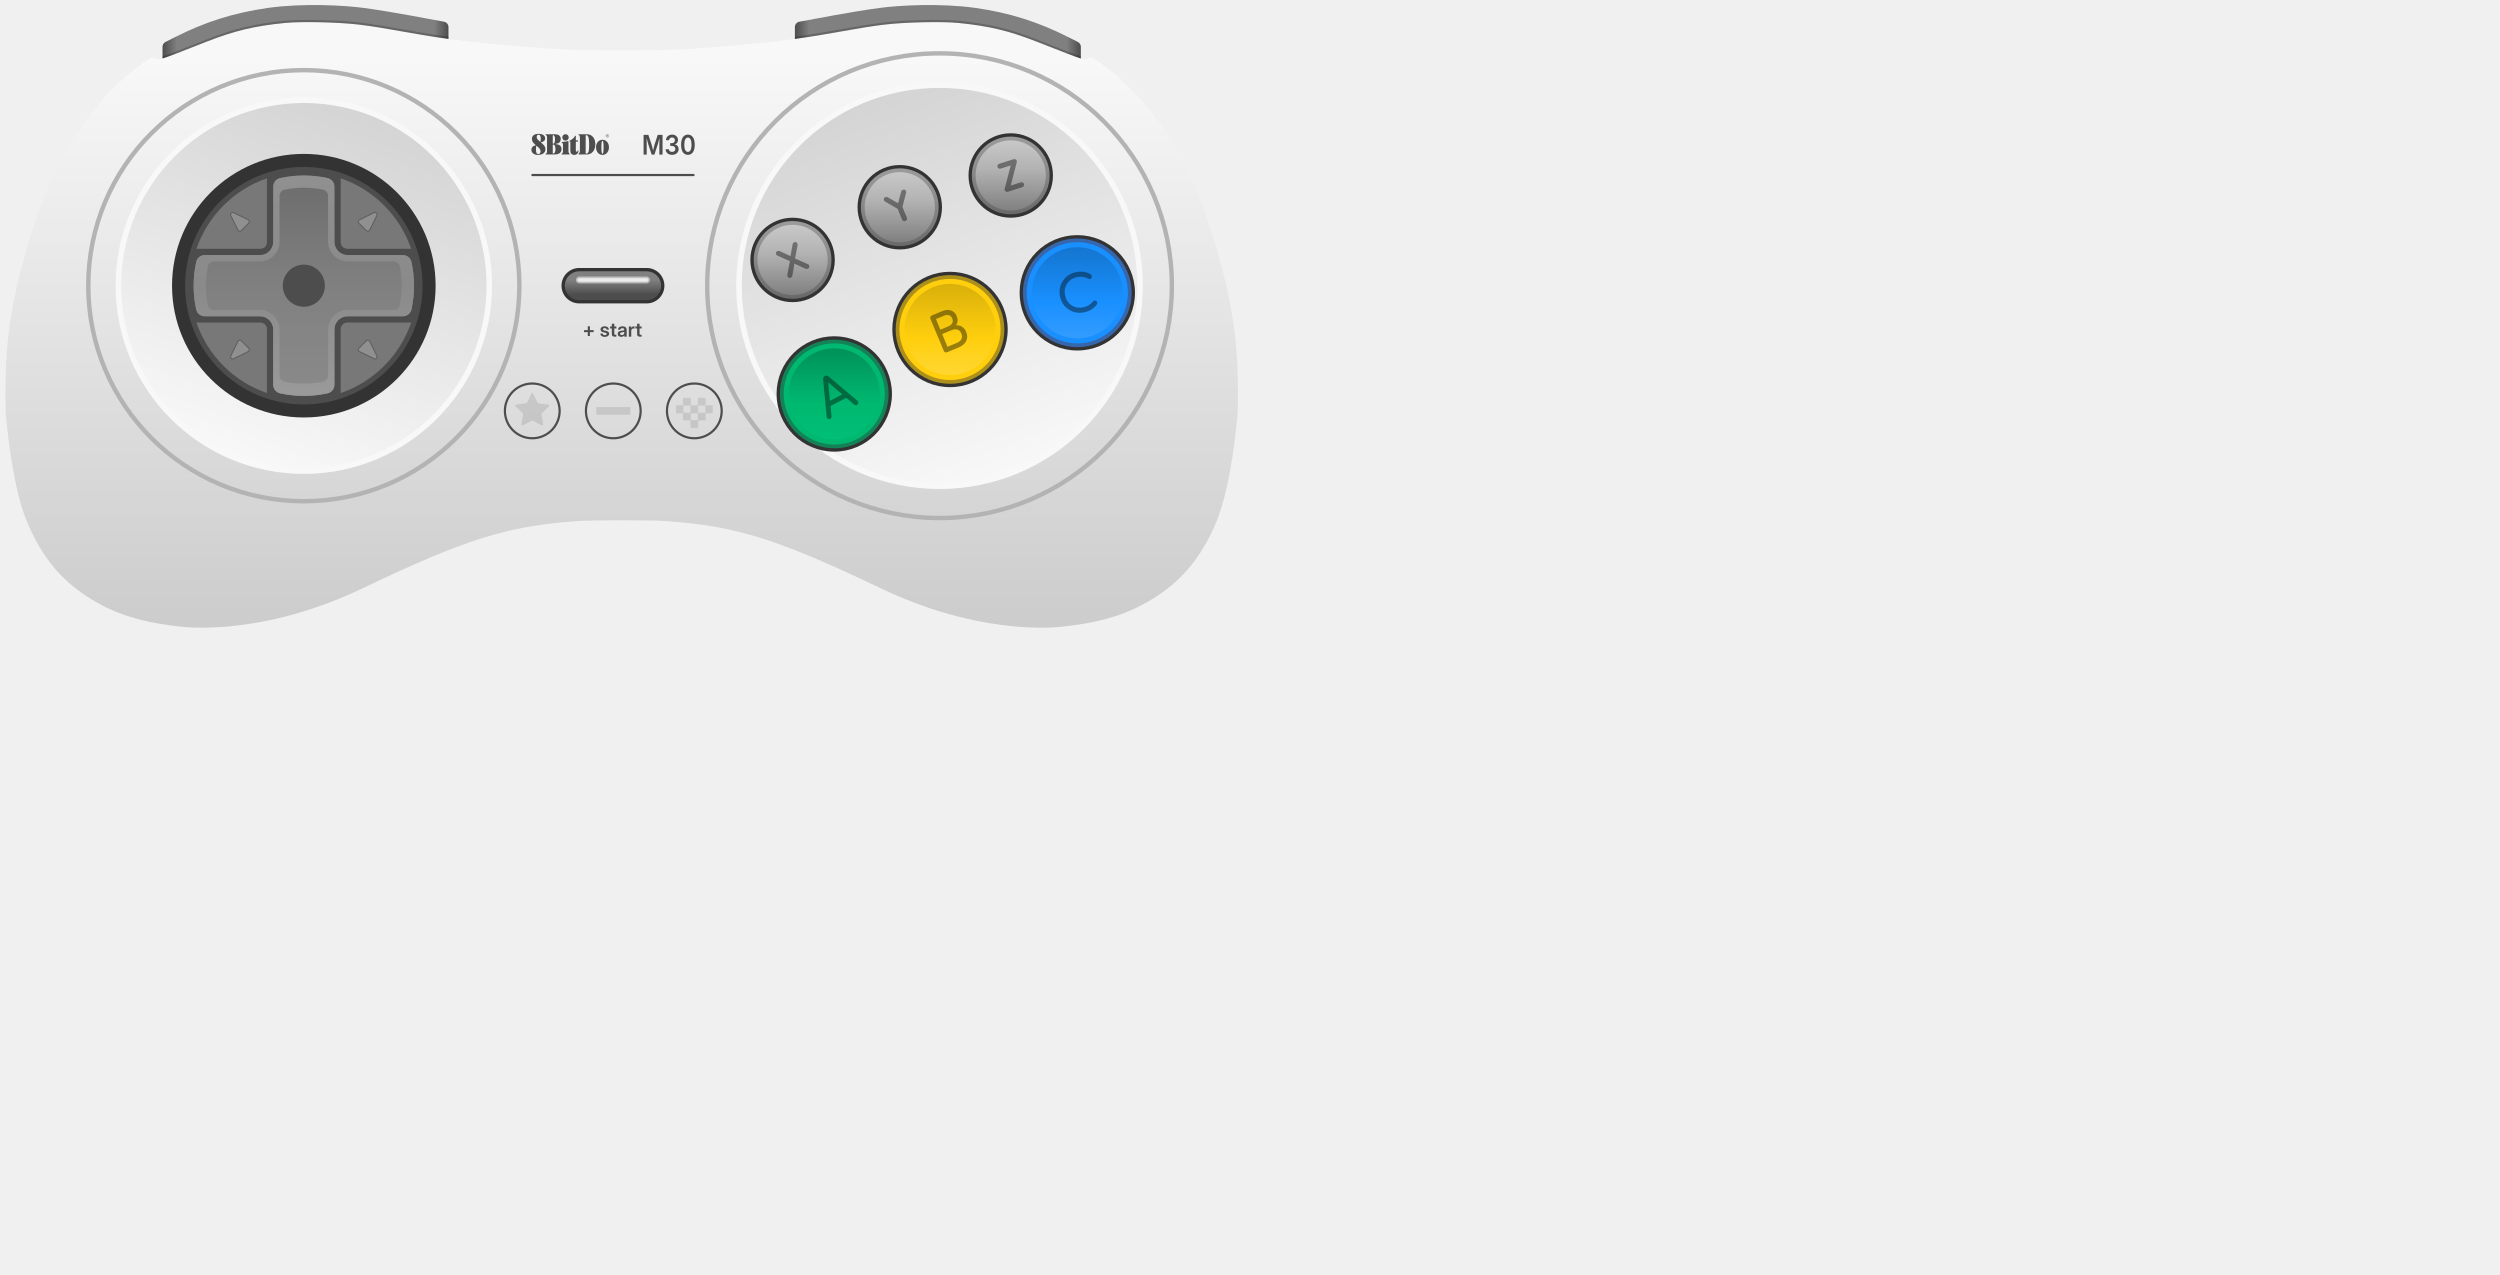
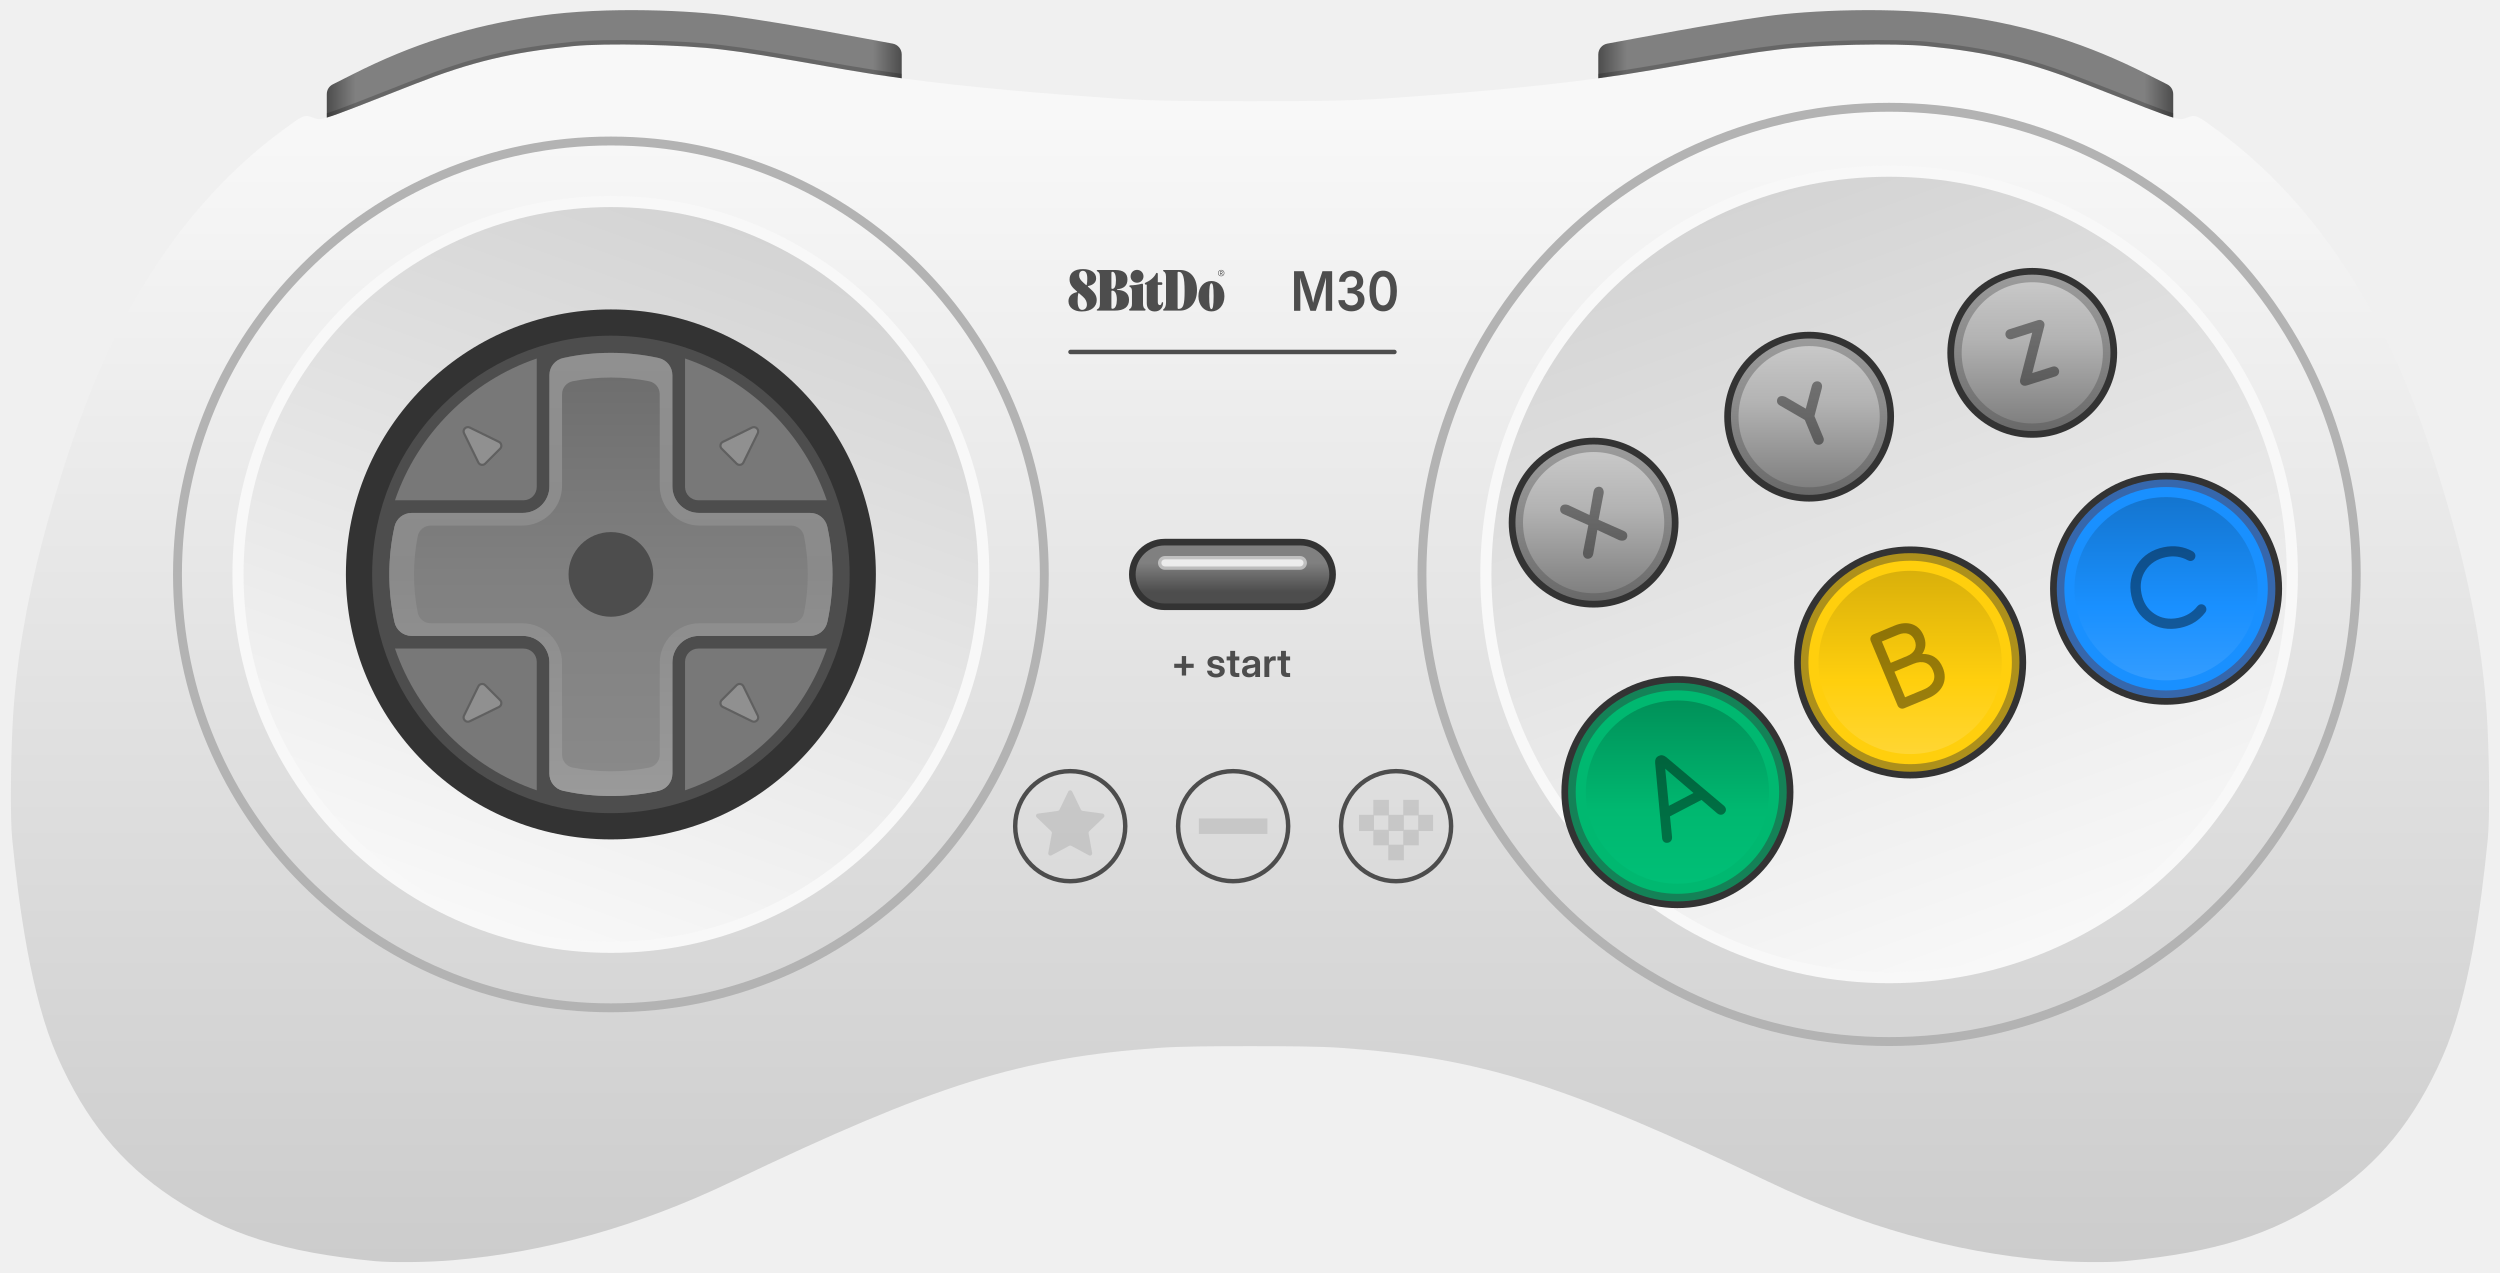
- <svg xmlns="http://www.w3.org/2000/svg" xmlns:xlink="http://www.w3.org/1999/xlink" xml:space="preserve" viewBox="0 0 1130 576" width="1130px" height="576px" version="1.1" style="shape-rendering:geometricPrecision; fill-rule:evenodd; clip-rule:evenodd">
+ <svg xmlns="http://www.w3.org/2000/svg" xmlns:xlink="http://www.w3.org/1999/xlink" xml:space="preserve" viewBox="0 0 562 286" width="562px" height="286px" version="1.1" style="shape-rendering:geometricPrecision; fill-rule:evenodd; clip-rule:evenodd">
  <defs>
    <style type="text/css">
    .str3 {stroke:#4D4D4D}
    .str0 {stroke:#B3B3B3;stroke-width:2}
    .str1 {stroke:#F8F8F8;stroke-width:2.5}
    .str2 {stroke:#4D4D4D;stroke-linecap:round}
    .fil1 {fill:none}
    .fil27 {fill:#00B870}
    .fil5 {fill:#333333}
    .fil4 {fill:#333333}
    .fil6 {fill:#4D4D4D}
    .fil9 {fill:#606060}
    .fil8 {fill:#787878}
    .fil10 {fill:#909090}
    .fil30 {fill:#FFCF0D}
    .fil33 {fill:#1990FF}
    .fil7 {fill:black;fill-opacity:0.1}
    .fil14 {fill:black;fill-opacity:0.2}
    .fil21 {fill:black;fill-opacity:0.4}
    .fil17 {fill:white;fill-opacity:0.5}
    .fil26 {fill:#00B870;fill-opacity:0.6}
    .fil29 {fill:#FFCF0D;fill-opacity:0.6}
    .fil32 {fill:#3A8BFD;fill-opacity:0.6}
    .fil18 {fill:white;fill-opacity:0.7}
    .fil3 {fill:url(#id0)}
    .fil2 {fill:url(#id1)}
    .fil13 {fill:url(#id2)}
    .fil15 {fill:url(#id3)}
    .fil34 {fill:url(#id4)}
    .fil25 {fill:url(#id5)}
    .fil31 {fill:url(#id6)}
    .fil23 {fill:url(#id7)}
    .fil20 {fill:url(#id8)}
    .fil28 {fill:url(#id9)}
    .fil16 {fill:url(#id10)}
    .fil11 {fill:url(#id11)}
    .fil0 {fill:url(#id12)}
    .fil12 {fill:url(#id13)}
    .fil24 {fill:url(#id14);fill-opacity:0.7}
    .fil22 {fill:url(#id15);fill-opacity:0.7}
    .fil19 {fill:url(#id16);fill-opacity:0.7}
  </style>
    <linearGradient id="id0" gradientUnits="userSpaceOnUse" x1="455.676" y1="214.312" x2="393.668" y2="43.946">
      <stop offset="0" style="stop-opacity:1; stop-color:#F8F8F8" />
      <stop offset="1" style="stop-opacity:1; stop-color:#D4D4D4" />
    </linearGradient>
    <linearGradient id="id1" gradientUnits="userSpaceOnUse" xlink:href="#id0" x1="108.657" y1="207.901" x2="165.999" y2="50.356">
  </linearGradient>
    <linearGradient id="id2" gradientUnits="userSpaceOnUse" x1="73.462" y1="14.357" x2="202.707" y2="14.357">
      <stop offset="0" style="stop-opacity:1; stop-color:#4D4D4D" />
      <stop offset="0.05" style="stop-opacity:1; stop-color:gray" />
      <stop offset="0.95" style="stop-opacity:1; stop-color:gray" />
      <stop offset="1" style="stop-opacity:1; stop-color:#4D4D4D" />
    </linearGradient>
    <linearGradient id="id3" gradientUnits="userSpaceOnUse" xlink:href="#id2" x1="359.293" y1="14.357" x2="488.538" y2="14.357">
  </linearGradient>
    <linearGradient id="id4" gradientUnits="userSpaceOnUse" x1="486.933" y1="152.948" x2="486.933" y2="111.752">
      <stop offset="0" style="stop-opacity:1; stop-color:#339CFF" />
      <stop offset="0.4" style="stop-opacity:1; stop-color:#1990FF" />
      <stop offset="1" style="stop-opacity:1; stop-color:#1475CF" />
    </linearGradient>
    <linearGradient id="id5" gradientUnits="userSpaceOnUse" x1="456.857" y1="95.193" x2="456.857" y2="63.445">
      <stop offset="0" style="stop-opacity:1; stop-color:gray" />
      <stop offset="0.6" style="stop-opacity:1; stop-color:#B3B3B3" />
      <stop offset="1" style="stop-opacity:1; stop-color:#C8C8C8" />
    </linearGradient>
    <linearGradient id="id6" gradientUnits="userSpaceOnUse" x1="429.401" y1="169.516" x2="429.401" y2="128.319">
      <stop offset="0" style="stop-opacity:1; stop-color:#FFD633" />
      <stop offset="0.4" style="stop-opacity:1; stop-color:#FFCF0D" />
      <stop offset="1" style="stop-opacity:1; stop-color:#D9B00B" />
    </linearGradient>
    <linearGradient id="id7" gradientUnits="userSpaceOnUse" xlink:href="#id5" x1="406.693" y1="109.545" x2="406.693" y2="77.797">
  </linearGradient>
    <linearGradient id="id8" gradientUnits="userSpaceOnUse" xlink:href="#id5" x1="358.247" y1="133.363" x2="358.247" y2="101.615">
  </linearGradient>
    <linearGradient id="id9" gradientUnits="userSpaceOnUse" x1="377.084" y1="198.664" x2="377.084" y2="157.467">
      <stop offset="0" style="stop-opacity:1; stop-color:#00BF76" />
      <stop offset="0.4" style="stop-opacity:1; stop-color:#00B870" />
      <stop offset="1" style="stop-opacity:1; stop-color:#009159" />
    </linearGradient>
    <linearGradient id="id10" gradientUnits="userSpaceOnUse" x1="277.056" y1="126.53" x2="277.056" y2="133.047">
      <stop offset="0" style="stop-opacity:1; stop-color:gray" />
      <stop offset="1" style="stop-opacity:1; stop-color:#4D4D4D" />
    </linearGradient>
    <linearGradient id="id11" gradientUnits="userSpaceOnUse" x1="164.543" y1="178.933" x2="164.543" y2="79.324">
      <stop offset="0" style="stop-opacity:1; stop-color:#8A8A8A" />
      <stop offset="0.5" style="stop-opacity:1; stop-color:gray" />
      <stop offset="1" style="stop-opacity:1; stop-color:#6C6C6C" />
    </linearGradient>
    <linearGradient id="id12" gradientUnits="userSpaceOnUse" x1="140.535" y1="283.724" x2="140.535" y2="26.27">
      <stop offset="0" style="stop-opacity:1; stop-color:#CCCCCC" />
      <stop offset="1" style="stop-opacity:1; stop-color:#F8F8F8" />
    </linearGradient>
    <linearGradient id="id13" gradientUnits="userSpaceOnUse" x1="164.543" y1="178.933" x2="164.543" y2="79.324">
      <stop offset="0" style="stop-opacity:1; stop-color:#9A9A9A" />
      <stop offset="0.5" style="stop-opacity:1; stop-color:#8A8A8A" />
      <stop offset="1" style="stop-opacity:1; stop-color:#909090" />
    </linearGradient>
    <linearGradient id="id14" gradientUnits="userSpaceOnUse" xlink:href="#id5" x1="456.857" y1="96.894" x2="456.857" y2="61.744">
  </linearGradient>
    <linearGradient id="id15" gradientUnits="userSpaceOnUse" xlink:href="#id5" x1="406.693" y1="111.246" x2="406.693" y2="76.096">
  </linearGradient>
    <linearGradient id="id16" gradientUnits="userSpaceOnUse" xlink:href="#id5" x1="358.247" y1="135.064" x2="358.247" y2="99.915">
  </linearGradient>
  </defs>
  <g>
    <g id="shell">
      <path id="path1" class="fil0" d="M488.081 25.305l0.456 1.133c2.011,0.586 2.265,0.295 3.272,-0.056 1.804,-0.629 1.965,-0.558 6.67,2.912 18.369,13.548 32.7,33.016 42.969,58.364 4.019,9.924 8.031,22.508 11.1,34.321 3.532,13.596 6.004,27.628 6.659,41.689 0.408,8.744 0.488,20.572 0.049,24.955 -1.509,15.042 -4.205,35.487 -10.188,48.965 -6.316,14.231 -14.201,23.905 -25.739,31.582 -12.581,8.372 -25.206,12.347 -45.479,14.319 -3.877,0.377 -12.024,0.289 -17.647,-0.191 -20.986,-1.79 -41.679,-7.621 -62.694,-17.663 -45.885,-21.926 -64.838,-27.853 -96.214,-30.088 -4.466,-0.318 -12.163,-0.372 -20.295,-0.372 -8.132,0 -15.829,0.054 -20.295,0.372 -31.376,2.235 -50.329,8.162 -96.214,30.088 -21.015,10.042 -41.708,15.873 -62.694,17.663 -5.623,0.48 -13.77,0.568 -17.647,0.191 -20.273,-1.972 -32.898,-5.947 -45.479,-14.319 -11.538,-7.677 -19.423,-17.351 -25.739,-31.582 -5.983,-13.478 -8.679,-33.923 -10.188,-48.965 -0.439,-4.383 -0.359,-16.211 0.049,-24.955 0.655,-14.061 3.127,-28.093 6.659,-41.689 3.069,-11.813 7.081,-24.397 11.1,-34.321 10.269,-25.348 24.6,-44.816 42.969,-58.364 4.705,-3.47 4.866,-3.541 6.67,-2.912 1.007,0.351 1.261,0.642 3.272,0.056l0.456 -1.133c2.619,-0.823 7.812,-2.889 19.427,-7.449 12.575,-4.938 21.591,-7.095 35.414,-8.473 7.401,-0.738 24.454,-0.354 33.496,0.754 6.275,0.769 9.177,1.241 28.272,4.59 3.772,0.662 7.711,1.269 11.75,1.818l0.429 1.054c15.461,2.099 32.332,3.46 46.728,4.47 10.195,0.715 21.251,0.674 31.565,0.674 10.314,0 21.37,0.041 31.565,-0.674 14.396,-1.01 31.267,-2.371 46.728,-4.47l0.429 -1.054c4.039,-0.549 7.978,-1.156 11.75,-1.818 19.095,-3.349 21.997,-3.821 28.272,-4.59 9.042,-1.108 26.095,-1.492 33.496,-0.754 13.823,1.378 22.839,3.535 35.414,8.473 11.615,4.56 16.808,6.626 19.427,7.449z" />
      <path class="fil1 str0" d="M424.672 24.114c57.998,0 105.015,47.016 105.015,105.015 0,57.998 -47.017,105.015 -105.015,105.015 -57.998,0 -105.015,-47.017 -105.015,-105.015 0,-57.999 47.017,-105.015 105.015,-105.015zm-287.344 7.584c53.81,0 97.431,43.621 97.431,97.431 0,53.81 -43.621,97.431 -97.431,97.431 -53.809,0 -97.431,-43.621 -97.431,-97.431 0,-53.81 43.622,-97.431 97.431,-97.431z" />
      <path class="fil2 str1" d="M137.328 45.301c46.297,0 83.828,37.531 83.828,83.828 0,46.297 -37.531,83.828 -83.828,83.828 -46.297,0 -83.828,-37.531 -83.828,-83.828 0,-46.297 37.531,-83.828 83.828,-83.828z" />
      <path class="fil3 str1" d="M424.672 38.479c50.064,0 90.649,40.585 90.649,90.65 0,50.064 -40.585,90.649 -90.649,90.649 -50.064,0 -90.65,-40.585 -90.65,-90.649 0,-50.065 40.586,-90.65 90.65,-90.65z" />
    </g>
    <g id="holes">
      <circle class="fil4" cx="137.328" cy="129.129" r="59.57" />
      <path class="fil5" d="M261.809 137.145c-4.422,0 -8.008,-3.585 -8.008,-8.008 0,-4.422 3.585,-8.008 8.008,-8.008l30.494 0c4.423,0 8.009,3.586 8.009,8.008 0,4.423 -3.586,8.008 -8.009,8.008l-30.494 0z" />
      <circle class="fil5" cx="358.247" cy="117.49" r="19.087" />
      <circle class="fil5" cx="406.693" cy="93.671" r="19.087" />
      <circle class="fil5" cx="456.849" cy="79.322" r="19.087" />
      <circle class="fil5" cx="377.083" cy="178.066" r="26.079" />
      <circle class="fil5" cx="429.401" cy="148.918" r="26.079" />
      <circle class="fil5" cx="486.933" cy="132.351" r="26.079" />
    </g>
    <g id="print">
      <g>
        <path class="fil6" d="M246.542 67.455c0,1.382 -1.057,2.567 -3.389,2.567 -1.773,0 -2.964,-0.922 -2.964,-2.318 0,-0.961 0.593,-1.745 1.879,-2.022 0.076,-0.024 0.095,-0.11 0.038,-0.158l-0.225 -0.196c-0.726,-0.636 -1.448,-1.362 -1.448,-2.51 0,-1.429 0.994,-2.327 3.04,-2.327 1.773,0 2.94,0.822 2.94,2.089 0,0.874 -0.655,1.496 -1.802,1.72 -0.077,0.024 -0.091,0.101 -0.039,0.153l0.474 0.421c0.898,0.808 1.495,1.458 1.495,2.581l0.001 0zm-2.204 1.033c0,-0.56 -0.205,-1.2 -0.913,-1.817l-0.875 -0.764c-0.038,-0.043 -0.11,-0.034 -0.133,0.038 -0.129,0.464 -0.168,1.027 -0.168,1.773 0,1.21 0.349,1.946 0.999,1.946 0.631,0 1.085,-0.473 1.085,-1.171l0.005 -0.005zm-1.749 -6.573c0,0.607 0.263,1.018 1.032,1.697l0.535 0.473c0.053,0.053 0.101,0.024 0.129,-0.038 0.111,-0.416 0.134,-0.846 0.134,-1.449 0,-1.094 -0.31,-1.72 -0.994,-1.72 -0.511,0 -0.836,0.378 -0.836,1.037l0 0zm11.218 5.468c0,1.621 -1.085,2.443 -3.25,2.443l-3.819 0c-0.111,0 -0.196,-0.057 -0.196,-0.119 0,-0.062 0.038,-0.13 0.11,-0.168 0.31,-0.157 0.612,-0.344 0.612,-1.19l-0.001 -6.18c0,-0.847 -0.301,-1.028 -0.611,-1.186 -0.066,-0.022 -0.11,-0.084 -0.111,-0.153 0,-0.071 0.091,-0.134 0.196,-0.134l3.977 0.001c1.812,0 2.739,0.721 2.739,2.126 0,1.353 -0.798,2.061 -2.28,2.199 -0.057,0 -0.081,0.043 -0.081,0.082 0,0.038 0.024,0.076 0.081,0.076 1.573,0.014 2.634,0.76 2.634,2.203l0 0zm-3.962 -6.08l0 3.461c0,0.115 0.052,0.177 0.186,0.177 0.574,0 0.836,-0.674 0.836,-1.945 0,-1.11 -0.248,-1.893 -0.798,-1.893 -0.148,0 -0.225,0.081 -0.225,0.196l0.001 0.004zm1.223 6.09c0,-1.381 -0.387,-2.065 -1.056,-2.065 -0.115,0 -0.167,0.057 -0.167,0.172l0 3.705c0,0.119 0.062,0.21 0.224,0.21 0.689,0 0.999,-0.899 0.999,-2.022l0 0zm6.467 2.242c0,0.1 -0.091,0.186 -0.191,0.186l-3.341 0c-0.1,0 -0.196,-0.071 -0.196,-0.148l0 -0.023c0,-0.063 0.038,-0.13 0.1,-0.158 0.368,-0.177 0.56,-0.531 0.56,-1.2l0 -2.815c0,-0.56 -0.168,-0.861 -0.464,-0.976 -0.077,-0.033 -0.134,-0.095 -0.134,-0.172l0 -0.024c0,-0.095 0.081,-0.157 0.196,-0.157 0.798,-0.015 1.759,-0.13 2.596,-0.364 0.157,-0.052 0.286,0.053 0.286,0.211l0 4.301c0,0.722 0.211,1.033 0.497,1.186 0.053,0.043 0.092,0.095 0.092,0.158l-0.001 -0.005zm-3.379 -7.509c0,-0.808 0.626,-1.459 1.448,-1.459 0.822,0 1.453,0.651 1.453,1.459 0,0.798 -0.631,1.434 -1.453,1.434 -0.822,0 -1.448,-0.636 -1.448,-1.434l0 0zm7.317 5.998c-0.062,1.166 -0.788,1.893 -1.887,1.893 -1.243,0 -1.793,-0.798 -1.793,-1.874l0 -4.172 -0.248 0c-0.101,0 -0.192,-0.096 -0.192,-0.187l0 -0.052c0,-0.062 0.039,-0.134 0.115,-0.158 1.018,-0.426 2.022,-1.223 2.404,-2.108 0.024,-0.081 0.091,-0.119 0.154,-0.119l0.061 -0.001c0.11,0 0.187,0.096 0.187,0.196l0 1.917 0.822 0c0.11,0 0.196,0.091 0.196,0.196l0 0.191c0,0.11 -0.091,0.196 -0.196,0.196l-0.822 0 0 3.877c0,0.401 0.157,0.664 0.435,0.664 0.248,0 0.377,-0.167 0.425,-0.478 0.014,-0.11 0.096,-0.186 0.187,-0.186 0.091,0 0.172,0.091 0.153,0.205l-0.001 0zm7.61 -2.906c0,3.102 -1.878,4.608 -3.771,4.608l-3.666 0c-0.101,0 -0.196,-0.072 -0.196,-0.134l0 -0.014c0,-0.062 0.043,-0.115 0.095,-0.153 0.349,-0.225 0.574,-0.784 0.574,-1.439l0 -5.846c0,-0.817 -0.225,-1.075 -0.574,-1.261 -0.052,-0.039 -0.095,-0.092 -0.095,-0.154 0,-0.071 0.095,-0.133 0.196,-0.133l3.627 0c2.333,0 3.81,1.773 3.81,4.526l0 0zm-4.149 -4.125c-0.119,0 -0.21,0.081 -0.21,0.196l0 7.93c0,0.119 0.038,0.225 0.196,0.225 1.07,0 1.381,-0.885 1.381,-3.977 0,-3.102 -0.349,-4.374 -1.372,-4.374l0.005 0zm4.469 5.492c0,-2.031 1.262,-3.418 2.92,-3.418 1.659,0 2.926,1.382 2.926,3.418 0,2.032 -1.267,3.427 -2.926,3.427 -1.658,0 -2.92,-1.395 -2.92,-3.427l0 0zm3.418 0c0,-2.165 -0.172,-2.906 -0.498,-2.906 -0.324,0 -0.497,0.741 -0.497,2.906 0,2.165 0.173,2.906 0.497,2.906 0.326,0 0.498,-0.741 0.498,-2.906l0 0zm1.701 -5.922c0.402,0 0.727,0.325 0.727,0.721 0,0.402 -0.325,0.727 -0.727,0.727 -0.4,0 -0.724,-0.324 -0.724,-0.724 0,-0.4 0.324,-0.724 0.724,-0.724l0 0zm-0.607 0.722c0,0.339 0.272,0.616 0.607,0.616 0.33,0 0.607,-0.282 0.607,-0.616 0,-0.33 -0.272,-0.612 -0.607,-0.612 -0.33,0 -0.607,0.282 -0.607,0.612l0 0zm0.765 0.119c0,0.005 0.004,0.014 0.014,0.034l0.129 0.224c0.014,0.024 0,0.053 -0.033,0.053l-0.043 0c-0.019,0 -0.033,-0.005 -0.043,-0.038l-0.139 -0.244c-0.004,-0.014 -0.019,-0.019 -0.033,-0.019l-0.134 0c-0.005,0 -0.019,0.004 -0.019,0.019l0 0.244c0,0.019 -0.014,0.038 -0.034,0.038l-0.043 0c-0.019,0 -0.033,-0.019 -0.033,-0.038l0 -0.78c0,-0.019 0.014,-0.033 0.033,-0.033l0.273 0c0.153,0 0.272,0.119 0.272,0.272 0,0.096 -0.052,0.177 -0.133,0.23 -0.02,0.019 -0.034,0.024 -0.034,0.038l0 0zm0.057 -0.268c0,-0.095 -0.071,-0.157 -0.167,-0.157l-0.177 0c-0.005,0 -0.019,0.004 -0.019,0.014l0 0.291c0,0.005 0.014,0.015 0.019,0.015l0.177 0c0.096,0 0.167,-0.062 0.167,-0.158l0 -0.005zm0 0l0 0 0 0z" />
      </g>
      <path class="fil6" d="M290.9 69.873l1.414 0 0 -4.499c0,-0.678 -0.034,-1.91 -0.056,-2.92 0.296,1.149 0.62,2.338 0.81,2.92l1.503 4.499 1.224 0 1.482 -4.499c0.19,-0.6 0.528,-1.826 0.804,-2.969 -0.016,1.059 -0.049,2.304 -0.049,2.967l0 4.501 1.434 0 0 -8.912 -2.172 0 -1.509 4.596c-0.156,0.533 -0.405,1.635 -0.594,2.514 -0.182,-0.892 -0.436,-1.987 -0.598,-2.514l-1.525 -4.596 -2.168 0 0 8.912zm12.89 0.122c1.713,0 2.954,-1.083 2.954,-2.585 0,-1.116 -0.618,-1.924 -1.736,-2.097l0 -0.072c0.866,-0.216 1.449,-0.93 1.449,-1.94 0,-1.357 -1.039,-2.463 -2.64,-2.463 -1.558,0 -2.765,1.028 -2.792,2.518l1.385 0c0.022,-0.757 0.651,-1.22 1.396,-1.22 0.754,0 1.25,0.504 1.25,1.261 0,0.79 -0.576,1.312 -1.412,1.312l-0.712 0 0 1.232 0.712 0c1.018,0 1.621,0.569 1.621,1.383 0,0.798 -0.614,1.336 -1.475,1.336 -0.815,0 -1.446,-0.466 -1.483,-1.197l-1.45 0c0.037,1.502 1.246,2.532 2.933,2.532zm7.147 0c1.956,0 3.084,-1.669 3.084,-4.57 0,-2.887 -1.139,-4.587 -3.084,-4.587 -1.948,0 -3.087,1.694 -3.087,4.587 0,2.901 1.133,4.57 3.087,4.57zm0 -1.335c-1.058,0 -1.641,-1.172 -1.641,-3.235 0,-2.061 0.589,-3.253 1.641,-3.253 1.049,0 1.638,1.186 1.638,3.253 0,2.063 -0.589,3.235 -1.638,3.235z" />
      <line class="fil1 str2" x1="240.644" y1="79.123" x2="313.469" y2="79.123" />
      <path class="fil6" d="M265.672 151.86l0.966 0 0 -1.73 1.703 0 0 -0.921 -1.703 0 0 -1.728 -0.966 0 0 1.728 -1.708 0 0 0.921 1.708 0 0 1.73zm7.695 0.435c1.142,0 1.96,-0.566 1.96,-1.466 0,-0.678 -0.424,-1.081 -1.338,-1.273l-0.833 -0.172c-0.386,-0.082 -0.612,-0.253 -0.612,-0.529 0,-0.315 0.296,-0.559 0.784,-0.559 0.504,0 0.841,0.301 0.85,0.713l1.035 0c-0.027,-0.949 -0.791,-1.536 -1.912,-1.536 -1.129,0 -1.858,0.569 -1.858,1.418 0,0.699 0.462,1.151 1.345,1.334l0.789 0.163c0.391,0.082 0.631,0.245 0.631,0.525 0,0.328 -0.324,0.559 -0.859,0.559 -0.552,0 -0.876,-0.258 -0.923,-0.708l-1.087 0c0.07,0.992 0.903,1.531 2.028,1.531zm5.23 -4.724l-0.94 0 0 -1.257 -1.106 0 0 1.257 -0.804 0 0 0.886 0.804 0 0 2.569c0,0.791 0.441,1.162 1.382,1.162l0.664 0 0 -0.886 -0.472 0c-0.359,0 -0.468,-0.109 -0.468,-0.437l0 -2.408 0.94 0 0 -0.886zm2.201 4.688c0.753,0 1.142,-0.313 1.362,-0.721l0.016 0 0 0.65 1.081 0 0 -3.145c0,-0.962 -0.713,-1.56 -1.913,-1.56 -1.205,0 -1.955,0.607 -2.007,1.524l1.06 0c0.03,-0.388 0.388,-0.668 0.925,-0.668 0.53,0 0.845,0.28 0.845,0.673l0 0.036c0,0.314 -0.292,0.327 -1.15,0.423 -0.953,0.1 -1.812,0.358 -1.812,1.406 0,0.922 0.677,1.382 1.593,1.382zm0.27 -0.814c-0.48,0 -0.789,-0.213 -0.789,-0.575 0,-0.421 0.401,-0.591 0.873,-0.661 0.453,-0.07 0.881,-0.14 1.016,-0.227l0 0.498c0,0.537 -0.38,0.965 -1.1,0.965zm3.166 0.743l1.1 0 0 -2.619c0,-0.723 0.406,-1.085 0.931,-1.085 0.218,0 0.437,0.02 0.519,0.034l0 -0.974c-0.085,-0.009 -0.207,-0.018 -0.355,-0.018 -0.595,0 -0.948,0.279 -1.118,0.806l-0.014 0 0 -0.761 -1.063 0 0 4.617zm5.783 -4.617l-0.939 0 0 -1.257 -1.107 0 0 1.257 -0.804 0 0 0.886 0.804 0 0 2.569c0,0.791 0.441,1.162 1.383,1.162l0.663 0 0 -0.886 -0.471 0c-0.36,0 -0.468,-0.109 -0.468,-0.437l0 -2.408 0.939 0 0 -0.886z" />
    </g>
    <g id="button-star">
      <circle class="fil1 str3" cx="240.584" cy="185.724" r="12.371" />
      <path class="fil7" d="M241.031 177.945l1.961 4.065c0.075,0.154 0.21,0.253 0.381,0.276l4.471 0.608c0.194,0.026 0.345,0.153 0.406,0.339 0.06,0.186 0.012,0.378 -0.129,0.513l-3.26 3.12c-0.124,0.119 -0.176,0.278 -0.146,0.448l0.804 4.44c0.034,0.192 -0.039,0.376 -0.197,0.491 -0.159,0.114 -0.356,0.128 -0.528,0.035l-3.975 -2.136c-0.151,-0.081 -0.319,-0.081 -0.47,0l-3.975 2.136c-0.172,0.093 -0.37,0.079 -0.528,-0.035 -0.158,-0.115 -0.231,-0.299 -0.197,-0.491l0.804 -4.441c0.03,-0.169 -0.022,-0.328 -0.146,-0.447l-3.259 -3.12c-0.142,-0.135 -0.19,-0.327 -0.129,-0.513 0.06,-0.186 0.211,-0.313 0.405,-0.339l4.471 -0.608c0.171,-0.023 0.307,-0.122 0.381,-0.276l1.96 -4.065c0.086,-0.176 0.253,-0.281 0.448,-0.281 0.195,0 0.363,0.105 0.447,0.281z" />
    </g>
    <g id="button-back">
      <circle class="fil1 str3" cx="277.21" cy="185.724" r="12.371" />
      <polygon class="fil7" points="284.915,187.464 269.505,187.464 269.505,183.984 284.915,183.984 " />
    </g>
    <g id="button-home">
      <circle class="fil1 str3" cx="313.837" cy="185.724" r="12.371" />
      <path class="fil7" d="M312.231 183.169l3.211 0 0 -3.358 3.505 0 0 3.358 3.212 0 0 3.65 -3.212 0 0 3.212 -3.358 0 0 3.358 -3.504 0 0 -3.358 -3.358 0 0 -3.212 -3.213 0 0 -3.65 3.213 0 0 -3.358 3.504 0 0 3.358zm3.358 0.146l0 3.212 3.212 0 0 -3.212 -3.212 0zm-6.716 0l0 3.212 3.212 0 0 -3.212 -3.212 0zm6.569 3.504l-3.211 0 0 3.066 3.211 0 0 -3.066z" />
    </g>
    <g id="dpad">
      <circle class="fil6" cx="137.328" cy="129.129" r="53.669" />
      <path class="fil8" d="M185.865 112.461l-28.886 0c-1.643,0 -2.982,-1.34 -2.982,-2.982l0 -28.887c14.926,5.126 26.743,16.942 31.868,31.869zm-0.001 33.336c-5.125,14.926 -16.941,26.743 -31.867,31.868l0 -28.885c0,-1.643 1.339,-2.983 2.982,-2.983l28.885 0zm-65.204 31.868c-14.927,-5.125 -26.743,-16.941 -31.868,-31.868l28.886 0c1.642,0 2.982,1.34 2.982,2.983l0 28.885zm-31.869 -65.204c5.126,-14.927 16.942,-26.744 31.869,-31.869l0 28.887c0,1.642 -1.34,2.982 -2.982,2.982l-28.887 0z" />
      <path class="fil9" d="M104.092 160.742l3.215 -6.555c0.177,-0.361 0.494,-0.597 0.891,-0.663 0.394,-0.065 0.773,0.056 1.056,0.339l3.34 3.34c0.283,0.283 0.404,0.662 0.339,1.056 -0.066,0.397 -0.302,0.714 -0.663,0.891l-6.555 3.215c-0.472,0.231 -1.02,0.141 -1.392,-0.231 -0.372,-0.371 -0.462,-0.92 -0.231,-1.392zm63.257 -6.555l3.215 6.555c0.231,0.472 0.141,1.021 -0.23,1.392 -0.373,0.372 -0.921,0.462 -1.393,0.231l-6.555 -3.215c-0.361,-0.177 -0.597,-0.494 -0.663,-0.891 -0.065,-0.395 0.056,-0.773 0.339,-1.056l3.34 -3.34c0.283,-0.283 0.662,-0.404 1.056,-0.339 0.398,0.066 0.714,0.302 0.891,0.663zm-4.963 -55.079l6.555 -3.215c0.472,-0.232 1.021,-0.141 1.393,0.231 0.371,0.372 0.462,0.92 0.23,1.392l-3.215 6.555c-0.177,0.361 -0.493,0.597 -0.891,0.662 -0.394,0.066 -0.773,-0.055 -1.056,-0.338l-3.34 -3.34c-0.283,-0.283 -0.404,-0.662 -0.339,-1.057 0.066,-0.396 0.302,-0.713 0.663,-0.89zm-56.671 -3.215l6.555 3.215c0.361,0.177 0.597,0.494 0.663,0.89 0.065,0.395 -0.056,0.774 -0.339,1.057l-3.34 3.34c-0.283,0.283 -0.662,0.404 -1.056,0.338 -0.397,-0.065 -0.714,-0.301 -0.891,-0.662l-3.215 -6.555c-0.231,-0.472 -0.141,-1.02 0.231,-1.392 0.371,-0.372 0.921,-0.463 1.392,-0.231z" />
      <path class="fil10" d="M170.119 160.96l-3.214 -6.555c-0.106,-0.216 -0.289,-0.353 -0.526,-0.391 -0.24,-0.04 -0.454,0.028 -0.626,0.2l-3.339 3.341c-0.172,0.172 -0.241,0.384 -0.201,0.625 0.039,0.237 0.175,0.42 0.391,0.525l6.555 3.215c0.282,0.139 0.601,0.085 0.823,-0.137 0.222,-0.222 0.276,-0.542 0.137,-0.823zm-0.96 -64.622l-6.555 3.214c-0.216,0.106 -0.352,0.289 -0.391,0.526 -0.04,0.24 0.029,0.453 0.201,0.625l3.339 3.341c0.173,0.172 0.386,0.24 0.626,0.2 0.237,-0.039 0.42,-0.175 0.526,-0.391l3.214 -6.555c0.139,-0.282 0.085,-0.601 -0.137,-0.823 -0.222,-0.222 -0.542,-0.275 -0.823,-0.137zm-57.107 3.214l-6.554 -3.214c-0.282,-0.139 -0.602,-0.085 -0.824,0.137 -0.222,0.222 -0.275,0.541 -0.137,0.823l3.214 6.555c0.107,0.216 0.289,0.352 0.526,0.391 0.24,0.04 0.454,-0.029 0.626,-0.2l3.34 -3.341c0.172,-0.172 0.24,-0.384 0.201,-0.625 -0.04,-0.237 -0.176,-0.42 -0.392,-0.526zm-4.301 54.853l-3.214 6.555c-0.138,0.281 -0.085,0.601 0.137,0.823 0.222,0.222 0.542,0.276 0.824,0.137l6.554 -3.215c0.216,-0.105 0.352,-0.288 0.392,-0.525 0.039,-0.24 -0.029,-0.454 -0.201,-0.625l-3.34 -3.341c-0.172,-0.172 -0.385,-0.24 -0.626,-0.2 -0.237,0.038 -0.419,0.175 -0.526,0.391z" />
      <path class="fil11" d="M137.328 79.324c3.673,0 7.252,0.398 10.698,1.153 1.846,0.404 3.126,1.995 3.126,3.884l0 24.98c0,3.285 2.679,5.965 5.965,5.965l24.979 0c1.89,0 3.48,1.28 3.884,3.126 0.755,3.445 1.154,7.025 1.154,10.697 0,3.673 -0.399,7.252 -1.154,10.698 -0.404,1.846 -1.995,3.126 -3.884,3.126l-24.979 0c-3.286,0 -5.965,2.679 -5.965,5.965l0 24.978c0,1.89 -1.28,3.481 -3.126,3.885 -3.446,0.755 -7.025,1.154 -10.698,1.154 -3.673,0 -7.252,-0.399 -10.698,-1.154 -1.846,-0.404 -3.126,-1.995 -3.126,-3.885l0 -24.978c0,-3.286 -2.679,-5.965 -5.964,-5.965l-24.979 0c-1.89,0 -3.481,-1.28 -3.885,-3.126 -0.755,-3.446 -1.153,-7.025 -1.153,-10.698 0,-3.672 0.398,-7.252 1.153,-10.697 0.404,-1.846 1.995,-3.126 3.884,-3.126l24.98 0c3.285,0 5.964,-2.68 5.964,-5.965l0 -24.98c0,-1.889 1.28,-3.48 3.126,-3.884 3.446,-0.755 7.025,-1.153 10.698,-1.153zm0 40.286c5.257,0 9.519,4.262 9.519,9.519 0,5.257 -4.262,9.519 -9.519,9.519 -5.257,0 -9.519,-4.262 -9.519,-9.519 0,-5.257 4.262,-9.519 9.519,-9.519z" />
      <path class="fil12" d="M137.328 84.87c2.933,0 5.798,0.286 8.571,0.83 1.413,0.277 2.408,1.487 2.408,2.927l0 20.575c0,4.928 4.02,8.948 8.948,8.948l20.576 0c1.44,0 2.649,0.995 2.926,2.408 0.544,2.773 0.83,5.639 0.83,8.571 0,2.933 -0.286,5.798 -0.83,8.571 -0.277,1.413 -1.487,2.408 -2.926,2.408l-20.576 0c-4.928,0 -8.948,4.02 -8.948,8.948l0 20.575c0,1.44 -0.995,2.649 -2.408,2.927 -2.772,0.544 -5.638,0.83 -8.571,0.83 -2.933,0 -5.798,-0.286 -8.571,-0.83 -1.413,-0.278 -2.408,-1.487 -2.408,-2.927l0 -20.575c0,-4.928 -4.02,-8.948 -8.948,-8.948l-20.575 0c-1.44,0 -2.649,-0.995 -2.927,-2.408 -0.544,-2.773 -0.83,-5.638 -0.83,-8.571 0,-2.932 0.286,-5.798 0.83,-8.571 0.277,-1.413 1.486,-2.408 2.926,-2.408l20.576 0c4.928,0 8.948,-4.02 8.948,-8.948l0 -20.575c0,-1.44 0.995,-2.65 2.408,-2.927 2.772,-0.544 5.638,-0.83 8.571,-0.83zm0 -5.547c3.673,0 7.252,0.399 10.698,1.154 1.846,0.404 3.126,1.995 3.126,3.884l0 24.98c0,3.285 2.679,5.964 5.965,5.964l24.979 0c1.89,0 3.48,1.281 3.884,3.126 0.755,3.446 1.154,7.026 1.154,10.698 0,3.673 -0.399,7.252 -1.154,10.698 -0.404,1.846 -1.995,3.126 -3.884,3.126l-24.979 0c-3.286,0 -5.965,2.679 -5.965,5.965l0 24.978c0,1.89 -1.28,3.481 -3.126,3.885 -3.446,0.755 -7.025,1.154 -10.698,1.154 -3.673,0 -7.252,-0.399 -10.698,-1.154 -1.846,-0.404 -3.126,-1.995 -3.126,-3.885l0 -24.978c0,-3.286 -2.679,-5.965 -5.964,-5.965l-24.979 0c-1.89,0 -3.481,-1.28 -3.885,-3.126 -0.755,-3.446 -1.153,-7.025 -1.153,-10.698 0,-3.672 0.398,-7.252 1.153,-10.698 0.404,-1.846 1.995,-3.126 3.884,-3.126l24.98 0c3.285,0 5.964,-2.679 5.964,-5.964l0 -24.98c0,-1.889 1.28,-3.48 3.126,-3.884 3.446,-0.755 7.025,-1.154 10.698,-1.154z" />
    </g>
    <g id="buttons">
      <path class="fil13" d="M73.462 26.437l0 -5.262c0,-0.962 0.507,-1.787 1.366,-2.221l4.641 -2.343c13.011,-6.571 25.949,-10.803 41.596,-13.026 15.669,-2.226 34.67,-1.197 43.614,0.032 13.333,1.833 29.316,4.984 35.982,6.184 1.195,0.216 2.046,1.234 2.046,2.448l0 5.349c-4.188,-0.569 -8.274,-1.191 -12.179,-1.876 -19.095,-3.35 -21.997,-3.821 -28.272,-4.591 -9.043,-1.108 -26.096,-1.492 -33.497,-0.754 -13.823,1.378 -22.838,3.536 -35.413,8.473 -12.331,4.841 -17.424,6.871 -19.884,7.587z" />
      <path class="fil14" d="M73.462 26.437l0 -0.994c2.46,-0.717 7.553,-2.747 19.884,-7.588 12.575,-4.937 21.59,-7.095 35.413,-8.473 7.401,-0.738 24.454,-0.354 33.497,0.754 6.275,0.769 9.177,1.241 28.272,4.591 3.905,0.685 7.991,1.307 12.179,1.876l0 0.995c-4.188,-0.569 -8.274,-1.191 -12.179,-1.876 -19.095,-3.35 -21.997,-3.821 -28.272,-4.591 -9.043,-1.108 -26.096,-1.492 -33.497,-0.754 -13.823,1.378 -22.838,3.536 -35.413,8.473 -12.331,4.841 -17.424,6.871 -19.884,7.587z" />
      <path class="fil15" d="M488.538 26.437l0 -5.262c0,-0.962 -0.507,-1.787 -1.366,-2.221l-4.641 -2.343c-13.011,-6.571 -25.949,-10.803 -41.596,-13.026 -15.669,-2.226 -34.67,-1.197 -43.614,0.032 -13.333,1.833 -29.316,4.984 -35.982,6.184 -1.195,0.216 -2.046,1.234 -2.046,2.448l0 5.349c4.188,-0.569 8.274,-1.191 12.179,-1.876 19.095,-3.35 21.997,-3.821 28.272,-4.591 9.043,-1.108 26.096,-1.492 33.497,-0.754 13.823,1.378 22.838,3.536 35.413,8.473 12.331,4.841 17.424,6.871 19.884,7.587z" />
      <path class="fil14" d="M488.538 26.437l0 -0.994c-2.46,-0.717 -7.553,-2.747 -19.884,-7.588 -12.575,-4.937 -21.59,-7.095 -35.413,-8.473 -7.401,-0.738 -24.454,-0.354 -33.497,0.754 -6.275,0.769 -9.177,1.241 -28.272,4.591 -3.905,0.685 -7.991,1.307 -12.179,1.876l0 0.995c4.188,-0.569 8.274,-1.191 12.179,-1.876 19.095,-3.35 21.997,-3.821 28.272,-4.591 9.043,-1.108 26.096,-1.492 33.497,-0.754 13.823,1.378 22.838,3.536 35.413,8.473 12.331,4.841 17.424,6.871 19.884,7.587z" />
      <path class="fil16" d="M292.303 122.62c3.6,0 6.517,2.918 6.517,6.517 0,3.599 -2.917,6.517 -6.517,6.517l-30.494 0c-3.599,0 -6.517,-2.918 -6.517,-6.517 0,-3.599 2.918,-6.517 6.517,-6.517l30.494 0z" />
      <path class="fil17" d="M261.87 128.095c-0.857,0 -1.552,-0.695 -1.552,-1.552 0,-0.857 0.695,-1.552 1.552,-1.552 10.124,0 20.248,0 30.373,0 0.857,0 1.551,0.695 1.551,1.552 0,0.857 -0.695,1.552 -1.551,1.552 -10.125,0 -20.249,0 -30.373,0z" />
      <path class="fil18" d="M261.869 127.342c-0.44,0 -0.798,-0.357 -0.798,-0.798 0,-0.442 0.357,-0.799 0.798,-0.799 10.125,0 20.25,0 30.374,0 0.441,0 0.799,0.357 0.799,0.799 0,0.441 -0.358,0.798 -0.799,0.798 -10.124,0 -20.249,0 -30.374,0z" />
      <path class="fil19" d="M358.248 99.914c9.705,0 17.574,7.869 17.574,17.575 0,9.706 -7.869,17.575 -17.574,17.575 -9.707,0 -17.575,-7.869 -17.575,-17.575 0,-9.706 7.868,-17.575 17.575,-17.575z" />
      <path class="fil20" d="M358.248 101.615c8.766,0 15.873,7.108 15.873,15.874 0,8.767 -7.107,15.874 -15.873,15.874 -8.767,0 -15.875,-7.107 -15.875,-15.874 0,-8.766 7.108,-15.874 15.875,-15.874z" />
      <path class="fil21" d="M359.084 119.147l4.907 2.284c1.108,0.364 1.877,-0.167 1.825,-1.083 -0.025,-0.456 -0.276,-0.773 -0.745,-0.976l-5.718 -2.525 1.159 -5.992c0.091,-1.008 -0.599,-1.676 -1.482,-1.364 -0.437,0.144 -0.702,0.495 -0.808,1.067l-0.903 5.214 -4.78 -2.243c-1.108,-0.363 -1.877,0.167 -1.825,1.082 0.042,0.448 0.293,0.765 0.762,0.968l5.581 2.469 -1.206 6.144c-0.075,1 0.632,1.658 1.498,1.355 0.454,-0.152 0.719,-0.504 0.825,-1.075l0.91 -5.325z" />
      <path class="fil22" d="M406.693 76.096c9.706,0 17.575,7.869 17.575,17.575 0,9.706 -7.869,17.575 -17.575,17.575 -9.706,0 -17.575,-7.869 -17.575,-17.575 0,-9.706 7.869,-17.575 17.575,-17.575z" />
      <path class="fil23" d="M406.693 77.797c8.767,0 15.874,7.107 15.874,15.874 0,8.767 -7.107,15.874 -15.874,15.874 -8.766,0 -15.874,-7.107 -15.874,-15.874 0,-8.767 7.108,-15.874 15.874,-15.874z" />
      <path class="fil21" d="M409.282 99.896c0.576,-0.24 0.869,-0.915 0.615,-1.527l-2.008 -4.823 1.66 -6.299c0.259,-0.979 -0.448,-1.714 -1.357,-1.487 -0.446,0.112 -0.742,0.432 -0.898,0.992l-1.354 5.116 -4.566 -2.651c-1.072,-0.459 -1.896,0.002 -1.913,0.918 -0.008,0.45 0.234,0.775 0.675,1.031l5.593 3.246 2.019 4.851c0.255,0.611 0.923,0.887 1.534,0.633z" />
      <path class="fil24" d="M456.857 61.744c9.706,0 17.574,7.869 17.574,17.575 0,9.706 -7.868,17.575 -17.574,17.575 -9.707,0 -17.575,-7.869 -17.575,-17.575 0,-9.706 7.868,-17.575 17.575,-17.575z" />
      <path class="fil25" d="M456.857 63.445c8.766,0 15.874,7.107 15.874,15.874 0,8.767 -7.108,15.874 -15.874,15.874 -8.767,0 -15.874,-7.107 -15.874,-15.874 0,-8.767 7.107,-15.874 15.874,-15.874z" />
      <path class="fil21" d="M462.069 84.612c0.631,-0.2 0.963,-0.841 0.775,-1.437 -0.201,-0.631 -0.836,-0.945 -1.467,-0.745l-4.526 1.436 2.708 -10.544c0.114,-0.453 0.012,-0.837 -0.295,-1.117 -0.312,-0.298 -0.712,-0.369 -1.199,-0.215l-6.437 2.042c-0.631,0.2 -0.946,0.836 -0.757,1.431 0.2,0.631 0.818,0.951 1.449,0.751l4.526 -1.436 -2.702 10.502c-0.127,0.477 -0.024,0.861 0.288,1.159 0.313,0.298 0.731,0.364 1.236,0.203l6.401 -2.03z" />
      <path class="fil26" d="M377.084 153.498c13.568,0 24.567,11 24.567,24.567 0,13.568 -10.999,24.568 -24.567,24.568 -13.568,0 -24.567,-11 -24.567,-24.568 0,-13.567 10.999,-24.567 24.567,-24.567z" />
      <circle class="fil27" cx="377.084" cy="178.065" r="22.866" />
      <circle class="fil28" cx="377.084" cy="178.065" r="20.598" />
      <path class="fil21" d="M374.332 172.797l6.366 5.463 -5.537 2.894 -0.829 -8.357zm0.24 -2.592c-0.594,-0.472 -1.16,-0.554 -1.683,-0.28l-0.114 0.06c-0.525,0.274 -0.768,0.807 -0.697,1.553l1.571 16.934c0.093,0.676 0.583,1.059 1.156,0.991 0.655,-0.023 1.151,-0.573 1.069,-1.342l-0.463 -4.603 7.086 -3.704 3.515 3.007c0.585,0.507 1.319,0.413 1.712,-0.112 0.383,-0.432 0.383,-1.041 -0.143,-1.549l-13.009 -10.955z" />
      <path class="fil29" d="M429.401 124.351c13.568,0 24.567,10.999 24.567,24.567 0,13.567 -10.999,24.566 -24.567,24.566 -13.567,0 -24.567,-10.999 -24.567,-24.566 0,-13.568 11,-24.567 24.567,-24.567z" />
      <circle class="fil30" cx="429.401" cy="148.917" r="22.866" />
      <circle class="fil31" cx="429.401" cy="148.917" r="20.598" />
      <path class="fil21" d="M428.259 156.744l-2.39 -5.744 4.272 -1.778c2.017,-0.84 3.673,-0.276 4.4,1.538 0.774,1.794 0.008,3.366 -2.009,4.206l-4.273 1.778zm-1.537 -14.063c1.709,-0.712 3.081,-0.225 3.704,1.271 0.622,1.495 0.001,2.812 -1.708,3.523l-3.679 1.532 -1.996 -4.795 3.679 -1.531zm5.393 4.327c0.847,-1.244 0.943,-2.62 0.31,-4.139 -1.076,-2.587 -3.61,-3.454 -6.553,-2.229l-4.723 1.966c-0.593,0.247 -0.847,0.909 -0.61,1.479l2.559 6.147 3.478 8.355c0.247,0.594 0.895,0.88 1.489,0.633l5.317 -2.213c3.251,-1.354 4.565,-4.017 3.35,-6.936 -0.869,-2.089 -2.412,-3.118 -4.617,-3.063l0 0z" />
      <path class="fil32" d="M486.934 107.783c13.567,0 24.567,10.999 24.567,24.567 0,13.568 -11,24.567 -24.567,24.567 -13.568,0 -24.568,-10.999 -24.568,-24.567 0,-13.568 11,-24.567 24.568,-24.567z" />
      <circle class="fil33" cx="486.933" cy="132.35" r="22.866" />
      <circle class="fil34" cx="486.933" cy="132.35" r="20.598" />
      <path class="fil21" d="M490.079 141.153c2.367,-0.486 4.258,-1.635 5.645,-3.442 0.23,-0.284 0.319,-0.617 0.247,-0.97 -0.124,-0.604 -0.731,-1.004 -1.335,-0.88 -0.277,0.057 -0.483,0.204 -0.674,0.427 -1.057,1.371 -2.505,2.246 -4.293,2.613 -1.989,0.409 -3.781,0.12 -5.329,-0.901 -1.548,-1.02 -2.513,-2.528 -2.922,-4.518 -0.408,-1.989 -0.109,-3.73 0.911,-5.278 1.021,-1.548 2.549,-2.544 4.563,-2.958 1.789,-0.367 3.439,-0.128 4.951,0.716 0.262,0.13 0.51,0.184 0.787,0.128 0.604,-0.125 1.004,-0.732 0.875,-1.361 -0.067,-0.328 -0.28,-0.599 -0.609,-0.794 -1.982,-1.089 -4.146,-1.406 -6.489,-0.925 -2.594,0.532 -4.609,1.838 -5.99,3.933 -1.381,2.094 -1.823,4.416 -1.29,7.01 0.532,2.594 1.828,4.559 3.922,5.94 2.095,1.381 4.436,1.792 7.03,1.26z" />
    </g>
  </g>
</svg>
